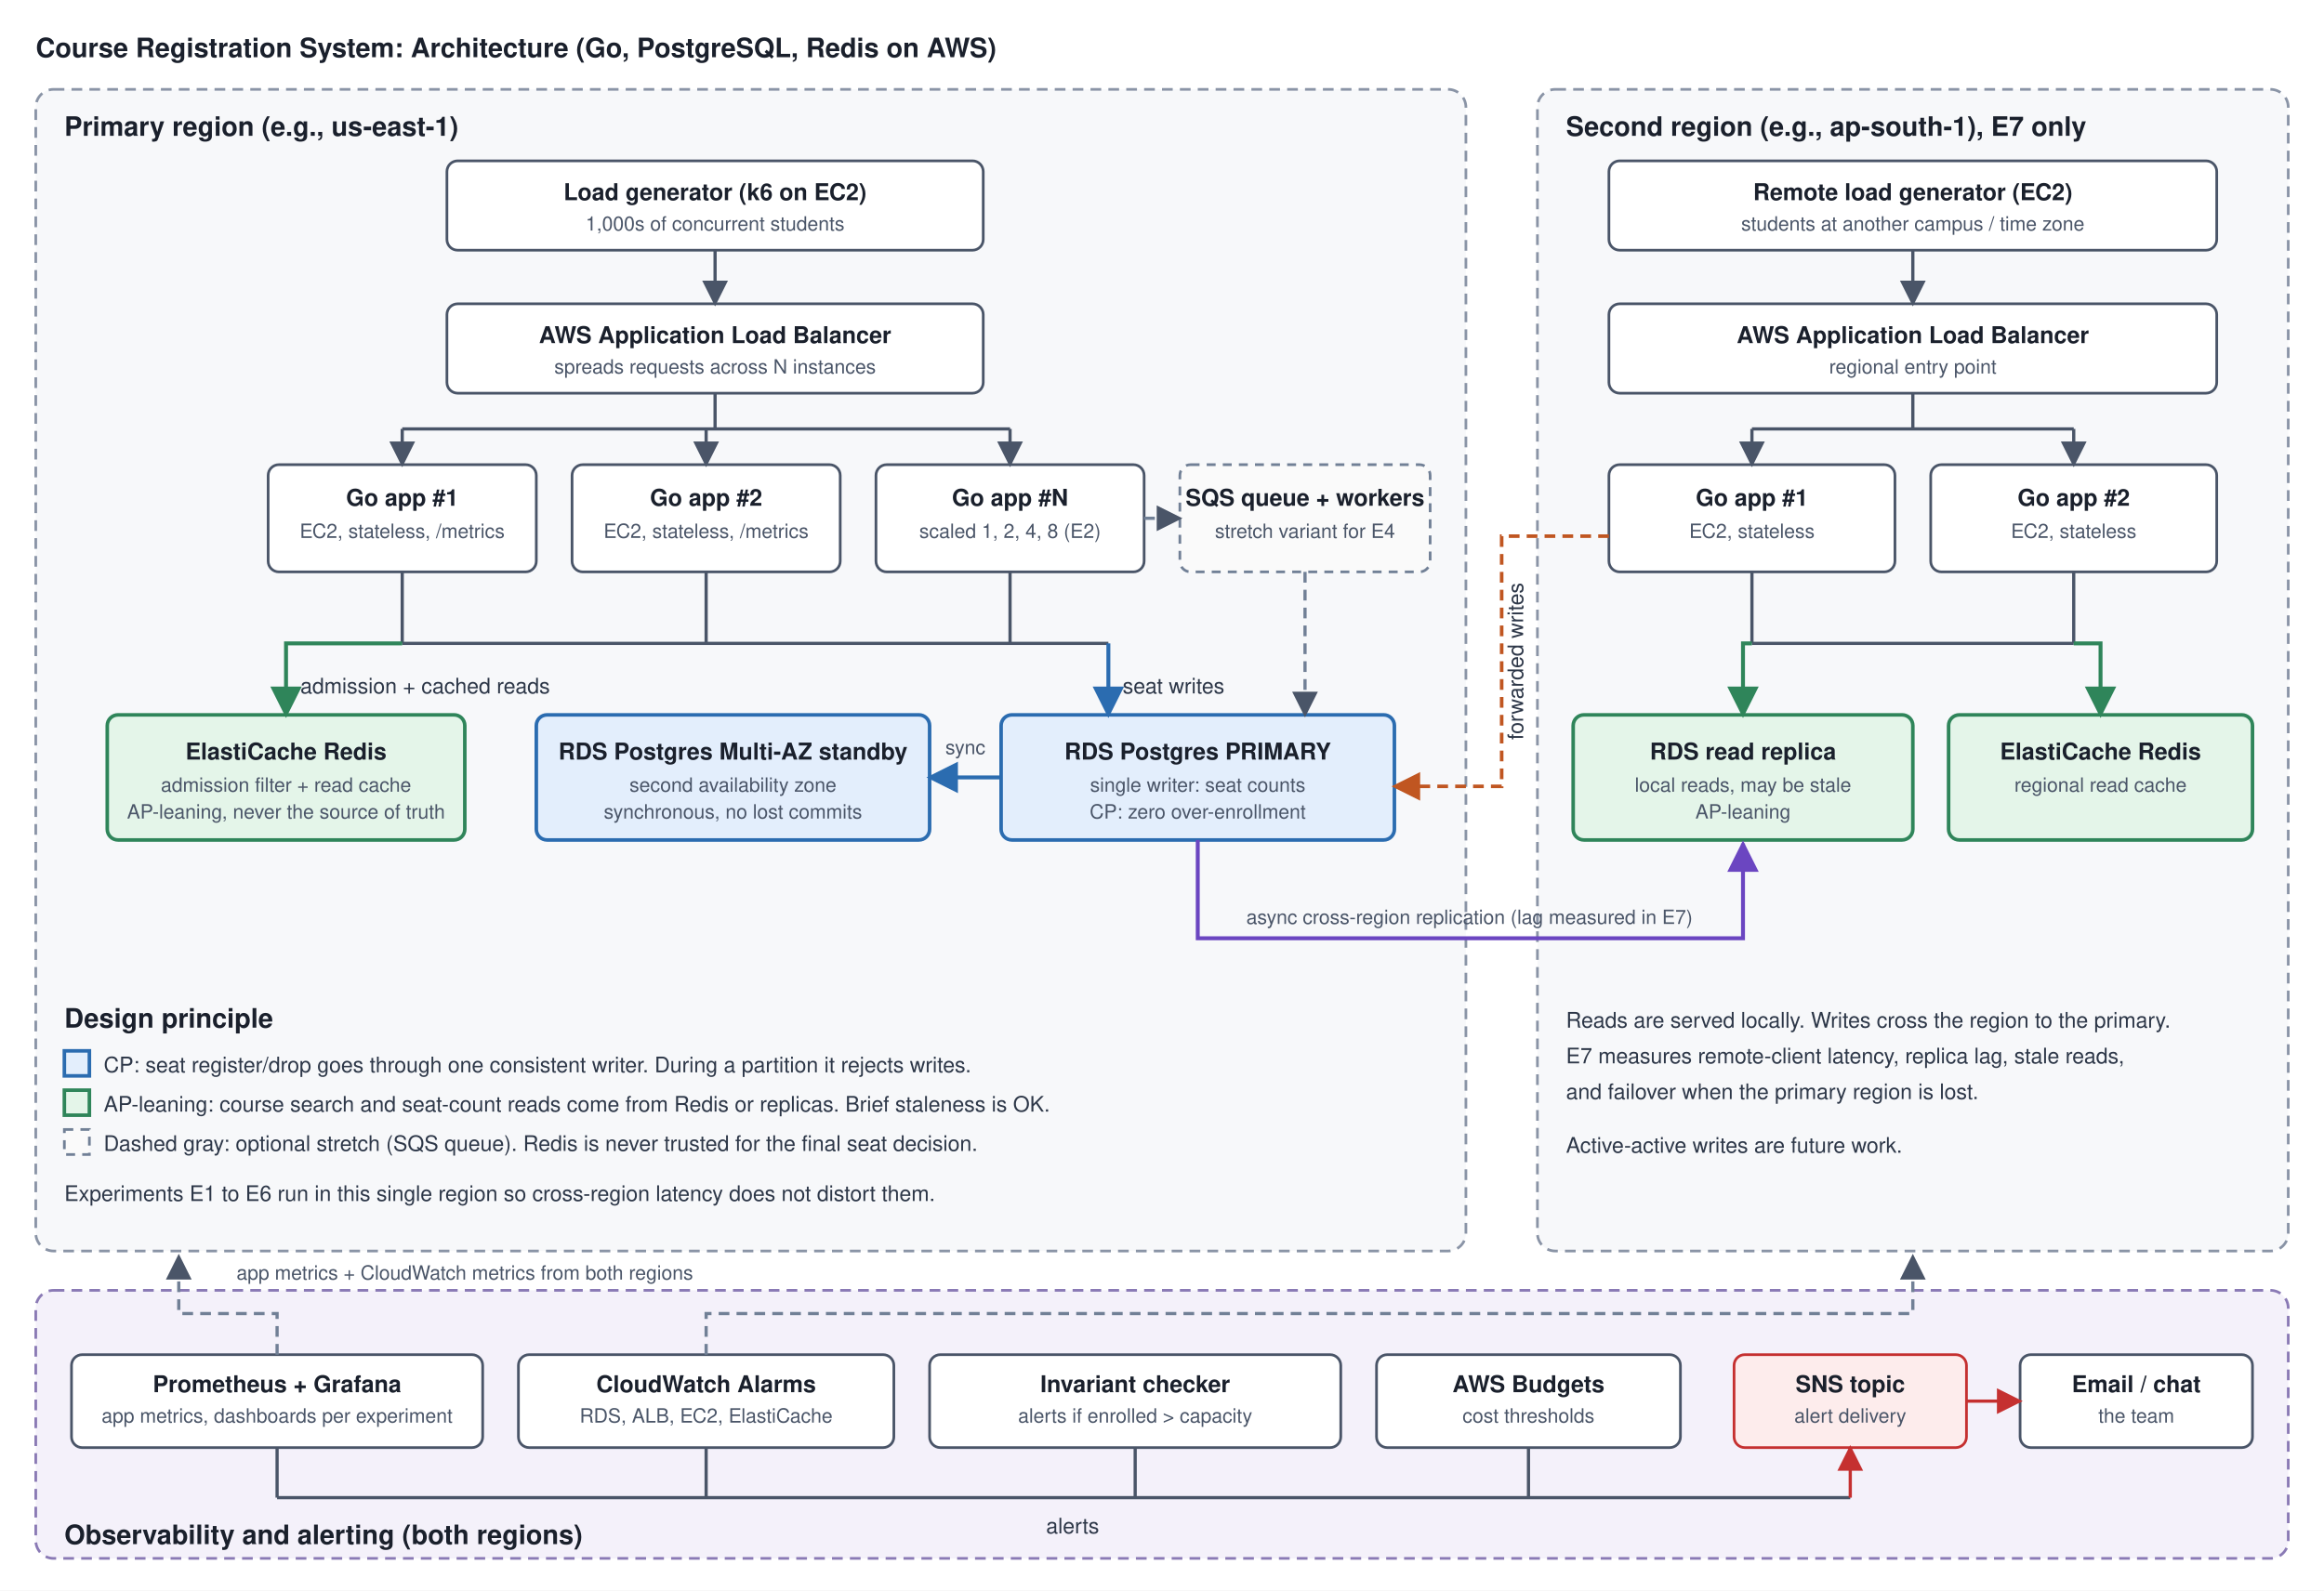
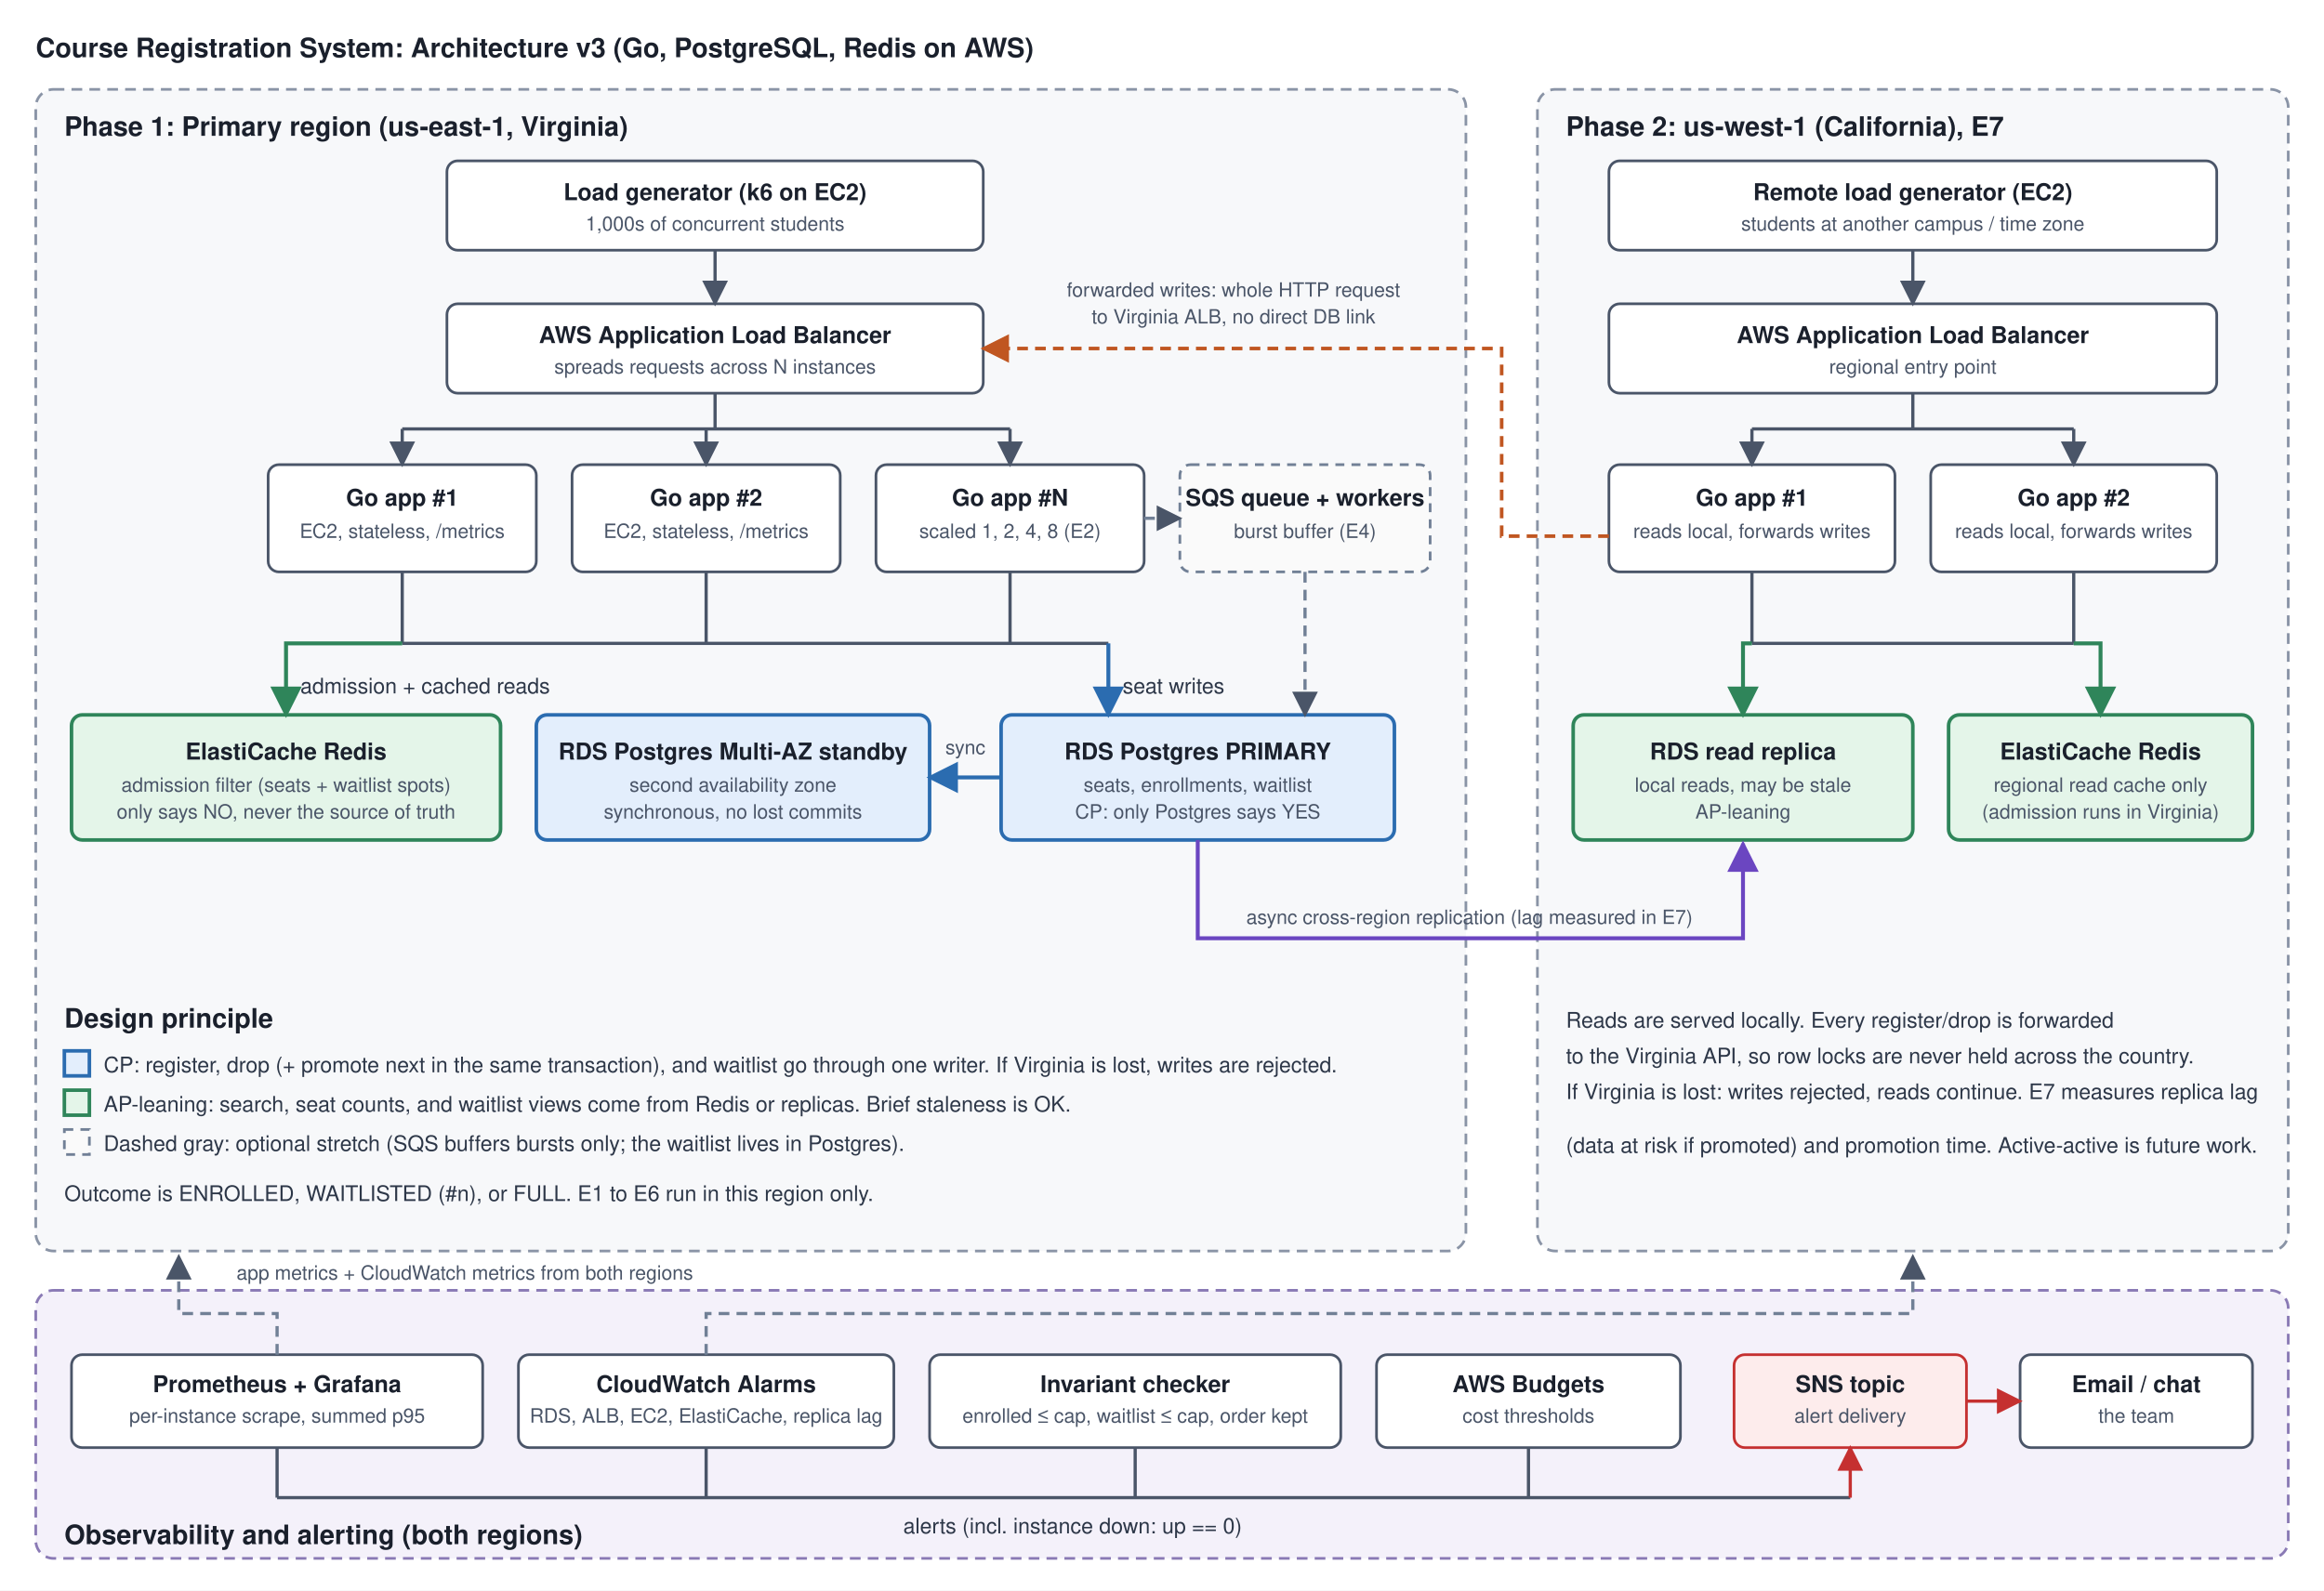
<svg xmlns="http://www.w3.org/2000/svg" viewBox="0 0 1300 890" width="1300" height="890" font-family="Helvetica, Arial, sans-serif">
  <defs>
    <style>
      .bg { fill: #ffffff; }
      .region { fill: #f7f8fa; stroke: #8a94a6; stroke-width: 1.5; stroke-dasharray: 6 4; }
      .obs { fill: #f4f1fa; stroke: #8a7ab5; stroke-width: 1.5; stroke-dasharray: 6 4; }
      .box { fill: #ffffff; stroke: #4a5568; stroke-width: 1.5; }
      .cp { fill: #e3eefc; stroke: #2b6cb0; stroke-width: 2; }
      .ap { fill: #e4f5e9; stroke: #2f855a; stroke-width: 2; }
      .stretch { fill: #fafafa; stroke: #718096; stroke-width: 1.5; stroke-dasharray: 5 4; }
      .alertbox { fill: #fdecec; stroke: #c53030; stroke-width: 1.5; }
      .t { font-size: 13px; fill: #1a202c; text-anchor: middle; }
      .tb { font-size: 13px; fill: #1a202c; text-anchor: middle; font-weight: bold; }
      .ts { font-size: 11px; fill: #4a5568; text-anchor: middle; }
      .tl { font-size: 15px; fill: #1a202c; font-weight: bold; }
      .tn { font-size: 12px; fill: #2d3748; }
      .line { stroke: #4a5568; stroke-width: 1.8; fill: none; marker-end: url(#arr); }
      .lineblue { stroke: #2b6cb0; stroke-width: 2.2; fill: none; marker-end: url(#arrb); }
      .linegreen { stroke: #2f855a; stroke-width: 2.2; fill: none; marker-end: url(#arrg); }
      .linedash { stroke: #718096; stroke-width: 1.8; fill: none; stroke-dasharray: 6 4; marker-end: url(#arr); }
      .linefwd { stroke: #c05621; stroke-width: 2; fill: none; stroke-dasharray: 6 4; marker-end: url(#arro); }
      .linerepl { stroke: #6b46c1; stroke-width: 2.2; fill: none; marker-end: url(#arrp); }
      .linered { stroke: #c53030; stroke-width: 1.8; fill: none; marker-end: url(#arrr); }
      .noarrow { stroke: #4a5568; stroke-width: 1.8; fill: none; }
    </style>
    <marker id="arr" viewBox="0 0 10 10" refX="9" refY="5" markerWidth="8" markerHeight="8" orient="auto-start-reverse">
      <path d="M0,0 L10,5 L0,10 z" fill="#4a5568" />
    </marker>
    <marker id="arrb" viewBox="0 0 10 10" refX="9" refY="5" markerWidth="8" markerHeight="8" orient="auto-start-reverse">
      <path d="M0,0 L10,5 L0,10 z" fill="#2b6cb0" />
    </marker>
    <marker id="arrg" viewBox="0 0 10 10" refX="9" refY="5" markerWidth="8" markerHeight="8" orient="auto-start-reverse">
      <path d="M0,0 L10,5 L0,10 z" fill="#2f855a" />
    </marker>
    <marker id="arro" viewBox="0 0 10 10" refX="9" refY="5" markerWidth="8" markerHeight="8" orient="auto-start-reverse">
      <path d="M0,0 L10,5 L0,10 z" fill="#c05621" />
    </marker>
    <marker id="arrp" viewBox="0 0 10 10" refX="9" refY="5" markerWidth="8" markerHeight="8" orient="auto-start-reverse">
      <path d="M0,0 L10,5 L0,10 z" fill="#6b46c1" />
    </marker>
    <marker id="arrr" viewBox="0 0 10 10" refX="9" refY="5" markerWidth="8" markerHeight="8" orient="auto-start-reverse">
      <path d="M0,0 L10,5 L0,10 z" fill="#c53030" />
    </marker>
  </defs>
  <rect class="bg" width="1300" height="890" />
-   <text x="20" y="32" class="tl" font-size="18">Course Registration System: Architecture (Go, PostgreSQL, Redis on AWS)</text>
+   <text x="20" y="32" class="tl" font-size="18">Course Registration System: Architecture v3 (Go, PostgreSQL, Redis on AWS)</text>
  <rect class="region" x="20" y="50" width="800" height="650" rx="10" />
-   <text x="36" y="76" class="tl">Primary region (e.g., us-east-1)</text>
+   <text x="36" y="76" class="tl">Phase 1: Primary region (us-east-1, Virginia)</text>
  <rect class="box" x="250" y="90" width="300" height="50" rx="6" />
  <text x="400" y="112" class="tb">Load generator (k6 on EC2)</text>
  <text x="400" y="129" class="ts">1,000s of concurrent students</text>
  <rect class="box" x="250" y="170" width="300" height="50" rx="6" />
  <text x="400" y="192" class="tb">AWS Application Load Balancer</text>
  <text x="400" y="209" class="ts">spreads requests across N instances</text>
  <rect class="box" x="150" y="260" width="150" height="60" rx="6" />
  <text x="225" y="283" class="tb">Go app #1</text>
  <text x="225" y="301" class="ts">EC2, stateless, /metrics</text>
  <rect class="box" x="320" y="260" width="150" height="60" rx="6" />
  <text x="395" y="283" class="tb">Go app #2</text>
  <text x="395" y="301" class="ts">EC2, stateless, /metrics</text>
  <rect class="box" x="490" y="260" width="150" height="60" rx="6" />
  <text x="565" y="283" class="tb">Go app #N</text>
  <text x="565" y="301" class="ts">scaled 1, 2, 4, 8 (E2)</text>
  <rect class="stretch" x="660" y="260" width="140" height="60" rx="6" />
  <text x="730" y="283" class="tb">SQS queue + workers</text>
-   <text x="730" y="301" class="ts">stretch variant for E4</text>
-   <rect class="ap" x="60" y="400" width="200" height="70" rx="6" />
+   <text x="730" y="301" class="ts">burst buffer (E4)</text>
+   <rect class="ap" x="40" y="400" width="240" height="70" rx="6" />
  <text x="160" y="425" class="tb">ElastiCache Redis</text>
-   <text x="160" y="443" class="ts">admission filter + read cache</text>
-   <text x="160" y="458" class="ts">AP-leaning, never the source of truth</text>
+   <text x="160" y="443" class="ts">admission filter (seats + waitlist spots)</text>
+   <text x="160" y="458" class="ts">only says NO, never the source of truth</text>
  <rect class="cp" x="300" y="400" width="220" height="70" rx="6" />
  <text x="410" y="425" class="tb">RDS Postgres Multi-AZ standby</text>
  <text x="410" y="443" class="ts">second availability zone</text>
  <text x="410" y="458" class="ts">synchronous, no lost commits</text>
  <rect class="cp" x="560" y="400" width="220" height="70" rx="6" />
  <text x="670" y="425" class="tb">RDS Postgres PRIMARY</text>
-   <text x="670" y="443" class="ts">single writer: seat counts</text>
-   <text x="670" y="458" class="ts">CP: zero over-enrollment</text>
+   <text x="670" y="443" class="ts">seats, enrollments, waitlist</text>
+   <text x="670" y="458" class="ts">CP: only Postgres says YES</text>
  <path class="line" d="M400,140 L400,170" />
  <path class="noarrow" d="M400,220 L400,240 M225,240 L565,240" />
  <path class="line" d="M225,240 L225,260" />
  <path class="line" d="M395,240 L395,260" />
  <path class="line" d="M565,240 L565,260" />
  <path class="noarrow" d="M225,320 L225,360 M395,320 L395,360 M565,320 L565,360 M225,360 L620,360" />
  <path class="linegreen" d="M225,360 L160,360 L160,400" />
  <path class="lineblue" d="M620,360 L620,400" />
  <text x="168" y="388" class="tn" fill="#2f855a">admission + cached reads</text>
  <text x="628" y="388" class="tn" fill="#2b6cb0">seat writes</text>
  <path class="linedash" d="M640,290 L660,290" />
  <path class="linedash" d="M730,320 L730,400" />
  <path class="lineblue" d="M560,435 L520,435" />
  <text x="540" y="422" class="ts">sync</text>
  <text x="36" y="575" class="tl" font-size="14">Design principle</text>
  <rect x="36" y="588" width="14" height="14" class="cp" />
-   <text x="58" y="600" class="tn">CP: seat register/drop goes through one consistent writer. During a partition it rejects writes.</text>
+   <text x="58" y="600" class="tn">CP: register, drop (+ promote next in the same transaction), and waitlist go through one writer. If Virginia is lost, writes are rejected.</text>
  <rect x="36" y="610" width="14" height="14" class="ap" />
-   <text x="58" y="622" class="tn">AP-leaning: course search and seat-count reads come from Redis or replicas. Brief staleness is OK.</text>
+   <text x="58" y="622" class="tn">AP-leaning: search, seat counts, and waitlist views come from Redis or replicas. Brief staleness is OK.</text>
  <rect x="36" y="632" width="14" height="14" class="stretch" />
-   <text x="58" y="644" class="tn">Dashed gray: optional stretch (SQS queue). Redis is never trusted for the final seat decision.</text>
-   <text x="36" y="672" class="tn">Experiments E1 to E6 run in this single region so cross-region latency does not distort them.</text>
+   <text x="58" y="644" class="tn">Dashed gray: optional stretch (SQS buffers bursts only; the waitlist lives in Postgres).</text>
+   <text x="36" y="672" class="tn">Outcome is ENROLLED, WAITLISTED (#n), or FULL. E1 to E6 run in this region only.</text>
  <rect class="region" x="860" y="50" width="420" height="650" rx="10" />
-   <text x="876" y="76" class="tl">Second region (e.g., ap-south-1), E7 only</text>
+   <text x="876" y="76" class="tl">Phase 2: us-west-1 (California), E7</text>
  <rect class="box" x="900" y="90" width="340" height="50" rx="6" />
  <text x="1070" y="112" class="tb">Remote load generator (EC2)</text>
  <text x="1070" y="129" class="ts">students at another campus / time zone</text>
  <rect class="box" x="900" y="170" width="340" height="50" rx="6" />
  <text x="1070" y="192" class="tb">AWS Application Load Balancer</text>
  <text x="1070" y="209" class="ts">regional entry point</text>
  <rect class="box" x="900" y="260" width="160" height="60" rx="6" />
  <text x="980" y="283" class="tb">Go app #1</text>
-   <text x="980" y="301" class="ts">EC2, stateless</text>
+   <text x="980" y="301" class="ts">reads local, forwards writes</text>
  <rect class="box" x="1080" y="260" width="160" height="60" rx="6" />
  <text x="1160" y="283" class="tb">Go app #2</text>
-   <text x="1160" y="301" class="ts">EC2, stateless</text>
+   <text x="1160" y="301" class="ts">reads local, forwards writes</text>
  <rect class="ap" x="880" y="400" width="190" height="70" rx="6" />
  <text x="975" y="425" class="tb">RDS read replica</text>
  <text x="975" y="443" class="ts">local reads, may be stale</text>
  <text x="975" y="458" class="ts">AP-leaning</text>
  <rect class="ap" x="1090" y="400" width="170" height="70" rx="6" />
  <text x="1175" y="425" class="tb">ElastiCache Redis</text>
-   <text x="1175" y="443" class="ts">regional read cache</text>
+   <text x="1175" y="443" class="ts">regional read cache only</text>
+   <text x="1175" y="458" class="ts">(admission runs in Virginia)</text>
  <path class="line" d="M1070,140 L1070,170" />
  <path class="noarrow" d="M1070,220 L1070,240 M980,240 L1160,240" />
  <path class="line" d="M980,240 L980,260" />
  <path class="line" d="M1160,240 L1160,260" />
  <path class="noarrow" d="M980,320 L980,360 M1160,320 L1160,360 M980,360 L1160,360" />
  <path class="linegreen" d="M980,360 L975,360 L975,400" />
  <path class="linegreen" d="M1160,360 L1175,360 L1175,400" />
-   <path class="linefwd" d="M900,300 L840,300 L840,440 L780,440" />
-   <text transform="rotate(-90 852 370)" x="852" y="370" class="tn" fill="#c05621" text-anchor="middle">forwarded writes</text>
-   <text x="876" y="575" class="tn">Reads are served locally. Writes cross the region to the primary.</text>
-   <text x="876" y="595" class="tn">E7 measures remote-client latency, replica lag, stale reads,</text>
-   <text x="876" y="615" class="tn">and failover when the primary region is lost.</text>
-   <text x="876" y="645" class="tn">Active-active writes are future work.</text>
+   <path class="linefwd" d="M900,300 L840,300 L840,195 L550,195" />
+   <text x="690" y="166" class="ts" fill="#c05621">forwarded writes: whole HTTP request</text>
+   <text x="690" y="181" class="ts" fill="#c05621">to Virginia ALB, no direct DB link</text>
+   <text x="876" y="575" class="tn">Reads are served locally. Every register/drop is forwarded</text>
+   <text x="876" y="595" class="tn">to the Virginia API, so row locks are never held across the country.</text>
+   <text x="876" y="615" class="tn">If Virginia is lost: writes rejected, reads continue. E7 measures replica lag</text>
+   <text x="876" y="645" class="tn">(data at risk if promoted) and promotion time. Active-active is future work.</text>
  <rect class="obs" x="20" y="722" width="1260" height="150" rx="10" />
  <text x="36" y="864" class="tl">Observability and alerting (both regions)</text>
  <rect class="box" x="40" y="758" width="230" height="52" rx="6" />
  <text x="155" y="779" class="tb">Prometheus + Grafana</text>
-   <text x="155" y="796" class="ts">app metrics, dashboards per experiment</text>
+   <text x="155" y="796" class="ts">per-instance scrape, summed p95</text>
  <rect class="box" x="290" y="758" width="210" height="52" rx="6" />
  <text x="395" y="779" class="tb">CloudWatch Alarms</text>
-   <text x="395" y="796" class="ts">RDS, ALB, EC2, ElastiCache</text>
+   <text x="395" y="796" class="ts">RDS, ALB, EC2, ElastiCache, replica lag</text>
  <rect class="box" x="520" y="758" width="230" height="52" rx="6" />
  <text x="635" y="779" class="tb">Invariant checker</text>
-   <text x="635" y="796" class="ts">alerts if enrolled &gt; capacity</text>
+   <text x="635" y="796" class="ts">enrolled ≤ cap, waitlist ≤ cap, order kept</text>
  <rect class="box" x="770" y="758" width="170" height="52" rx="6" />
  <text x="855" y="779" class="tb">AWS Budgets</text>
  <text x="855" y="796" class="ts">cost thresholds</text>
  <rect class="alertbox" x="970" y="758" width="130" height="52" rx="6" />
  <text x="1035" y="779" class="tb">SNS topic</text>
  <text x="1035" y="796" class="ts">alert delivery</text>
  <rect class="box" x="1130" y="758" width="130" height="52" rx="6" />
  <text x="1195" y="779" class="tb">Email / chat</text>
  <text x="1195" y="796" class="ts">the team</text>
  <path class="noarrow" d="M155,810 L155,838 M395,810 L395,838 M635,810 L635,838 M855,810 L855,838 M155,838 L1035,838" />
  <path class="linered" d="M1035,838 L1035,810" />
-   <text x="600" y="858" class="tn" text-anchor="middle" fill="#c53030">alerts</text>
+   <text x="600" y="858" class="tn" text-anchor="middle" fill="#c53030">alerts (incl. instance down: up == 0)</text>
  <path class="linered" d="M1100,784 L1130,784" />
  <path class="linedash" d="M155,758 L155,735 L100,735 L100,703" />
  <path class="linedash" d="M395,758 L395,735 L1070,735 L1070,703" />
  <text x="260" y="716" class="ts">app metrics + CloudWatch metrics from both regions</text>
  <path class="linerepl" d="M670,470 L670,525 L975,525 L975,472" />
  <text x="822" y="517" class="ts" fill="#6b46c1">async cross-region replication (lag measured in E7)</text>
</svg>
